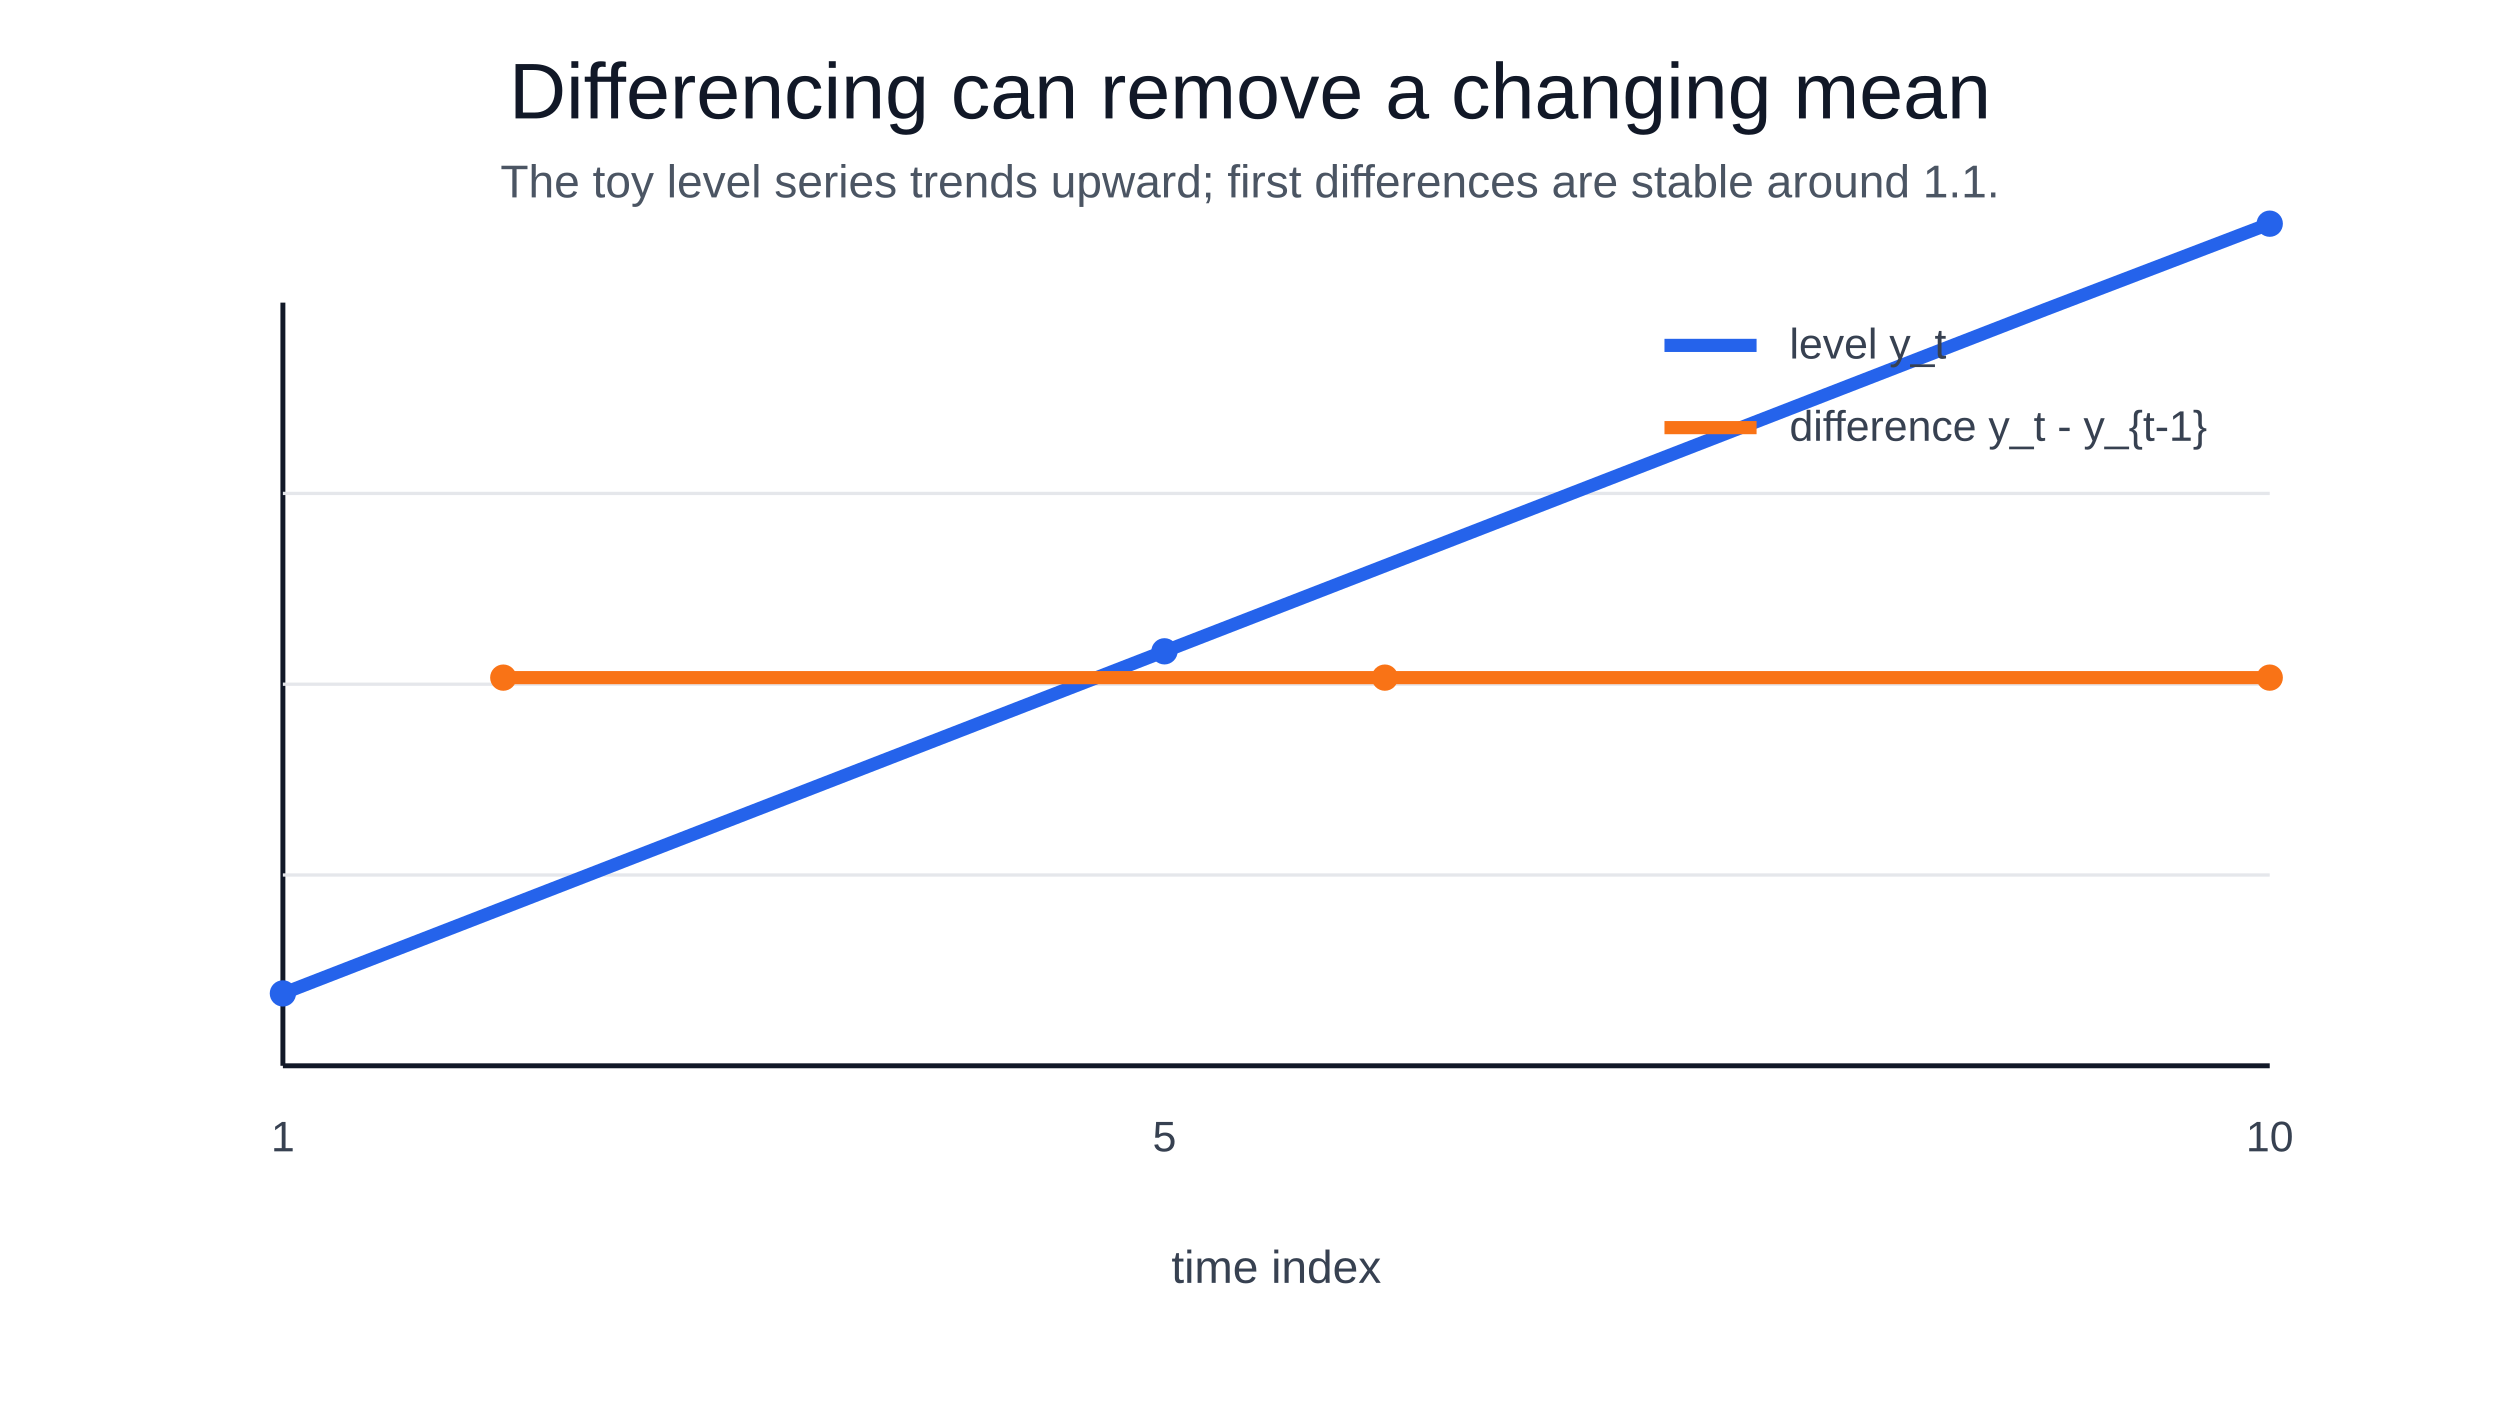
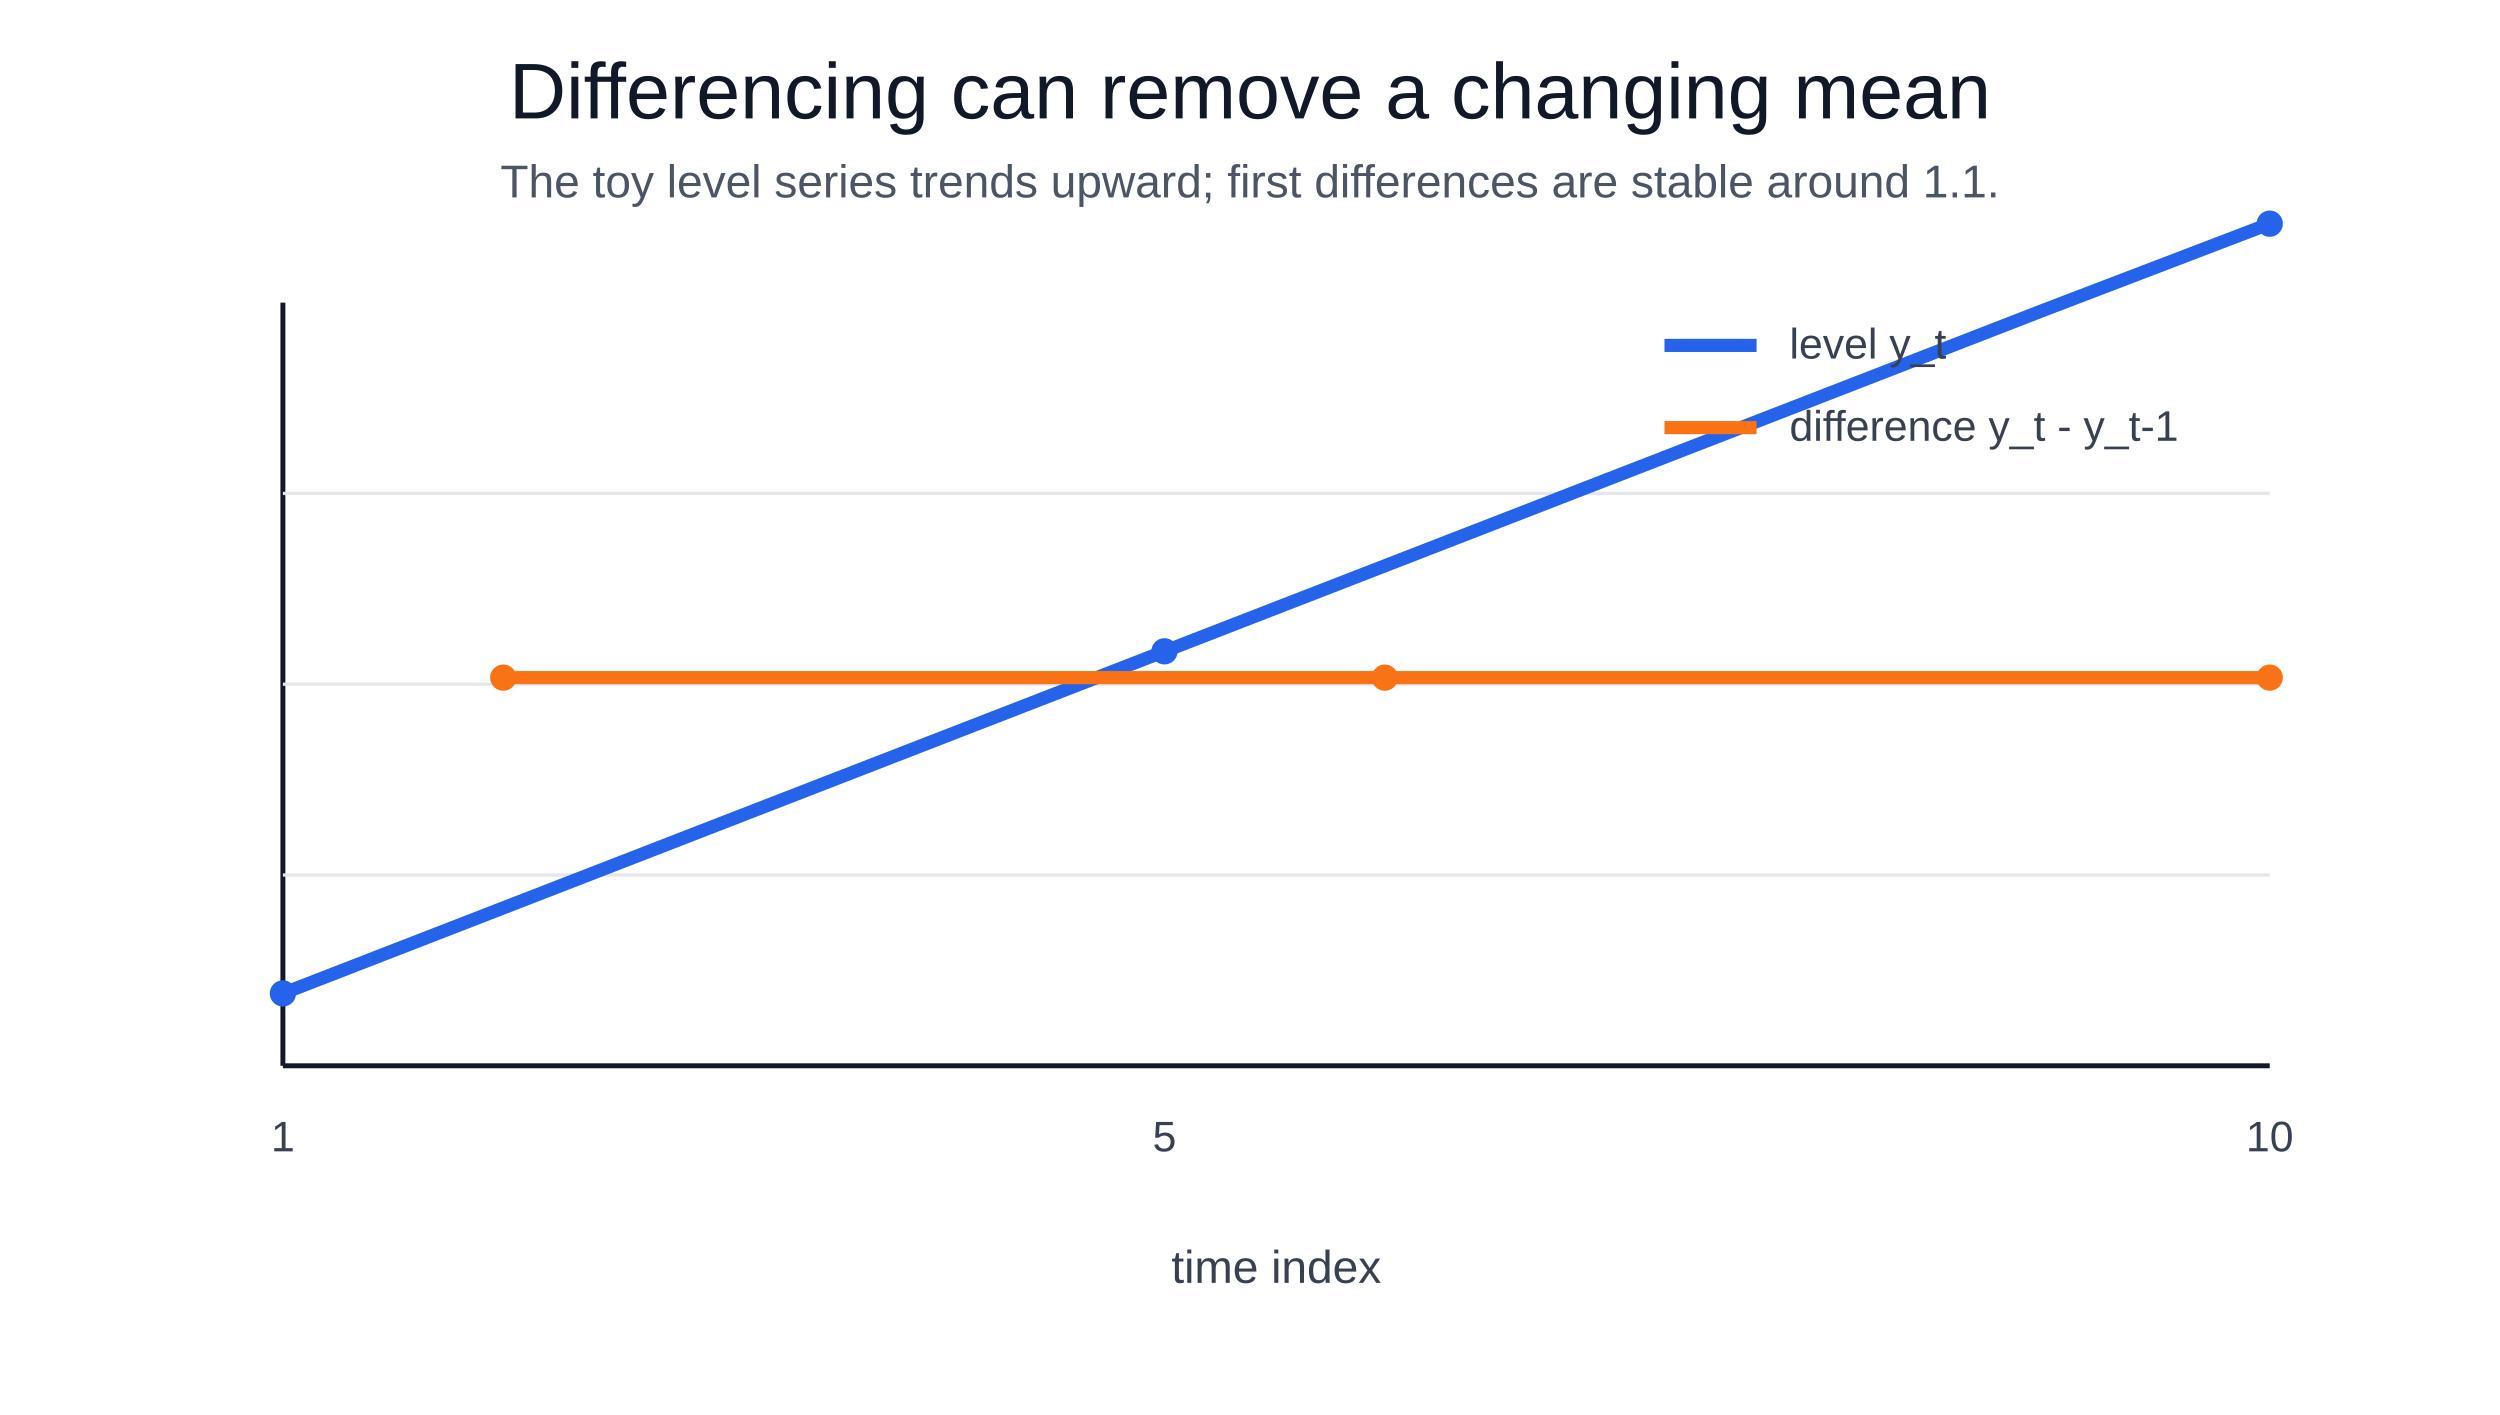
<svg xmlns="http://www.w3.org/2000/svg" width="760" height="430" viewBox="0 0 760 430" role="img" aria-labelledby="title desc">
  <rect x="0" y="0" width="760" height="430" fill="transparent" />
  <text x="380" y="36" text-anchor="middle" font-family="Arial, sans-serif" font-size="24" fill="#111827">Differencing can remove a changing mean</text>
  <text x="380" y="60" text-anchor="middle" font-family="Arial, sans-serif" font-size="14" fill="#4b5563">The toy level series trends upward; first differences are stable around 1.1.</text>
  <line x1="86" y1="324" x2="690" y2="324" stroke="#111827" stroke-width="1.5" />
  <line x1="86" y1="92" x2="86" y2="324" stroke="#111827" stroke-width="1.5" />
  <g stroke="#e5e7eb" stroke-width="1">
    <line x1="86" y1="266" x2="690" y2="266" />
    <line x1="86" y1="208" x2="690" y2="208" />
    <line x1="86" y1="150" x2="690" y2="150" />
  </g>
  <path d="M86 302 L153 276 L220 250 L287 224 L354 198 L421 172 L488 146 L555 120 L622 94 L690 68" fill="none" stroke="#2563eb" stroke-width="4" />
  <path d="M153 206 L220 206 L287 206 L354 206 L421 206 L488 206 L555 206 L622 206 L690 206" fill="none" stroke="#f97316" stroke-width="4" />
  <g fill="#2563eb">
    <circle cx="86" cy="302" r="4" />
    <circle cx="354" cy="198" r="4" />
    <circle cx="690" cy="68" r="4" />
  </g>
  <g fill="#f97316">
    <circle cx="153" cy="206" r="4" />
    <circle cx="421" cy="206" r="4" />
    <circle cx="690" cy="206" r="4" />
  </g>
  <g font-family="Arial, sans-serif" font-size="13" fill="#374151">
    <text x="86" y="350" text-anchor="middle">1</text>
    <text x="354" y="350" text-anchor="middle">5</text>
    <text x="690" y="350" text-anchor="middle">10</text>
    <text x="388" y="390" text-anchor="middle" font-size="14">time index</text>
    <line x1="506" y1="105" x2="534" y2="105" stroke="#2563eb" stroke-width="4" />
    <text x="544" y="109">level y_t</text>
    <line x1="506" y1="130" x2="534" y2="130" stroke="#f97316" stroke-width="4" />
-     <text x="544" y="134">difference y_t - y_{t-1}</text>
+     <text x="544" y="134">difference y_t - y_t-1</text>
  </g>
</svg>
